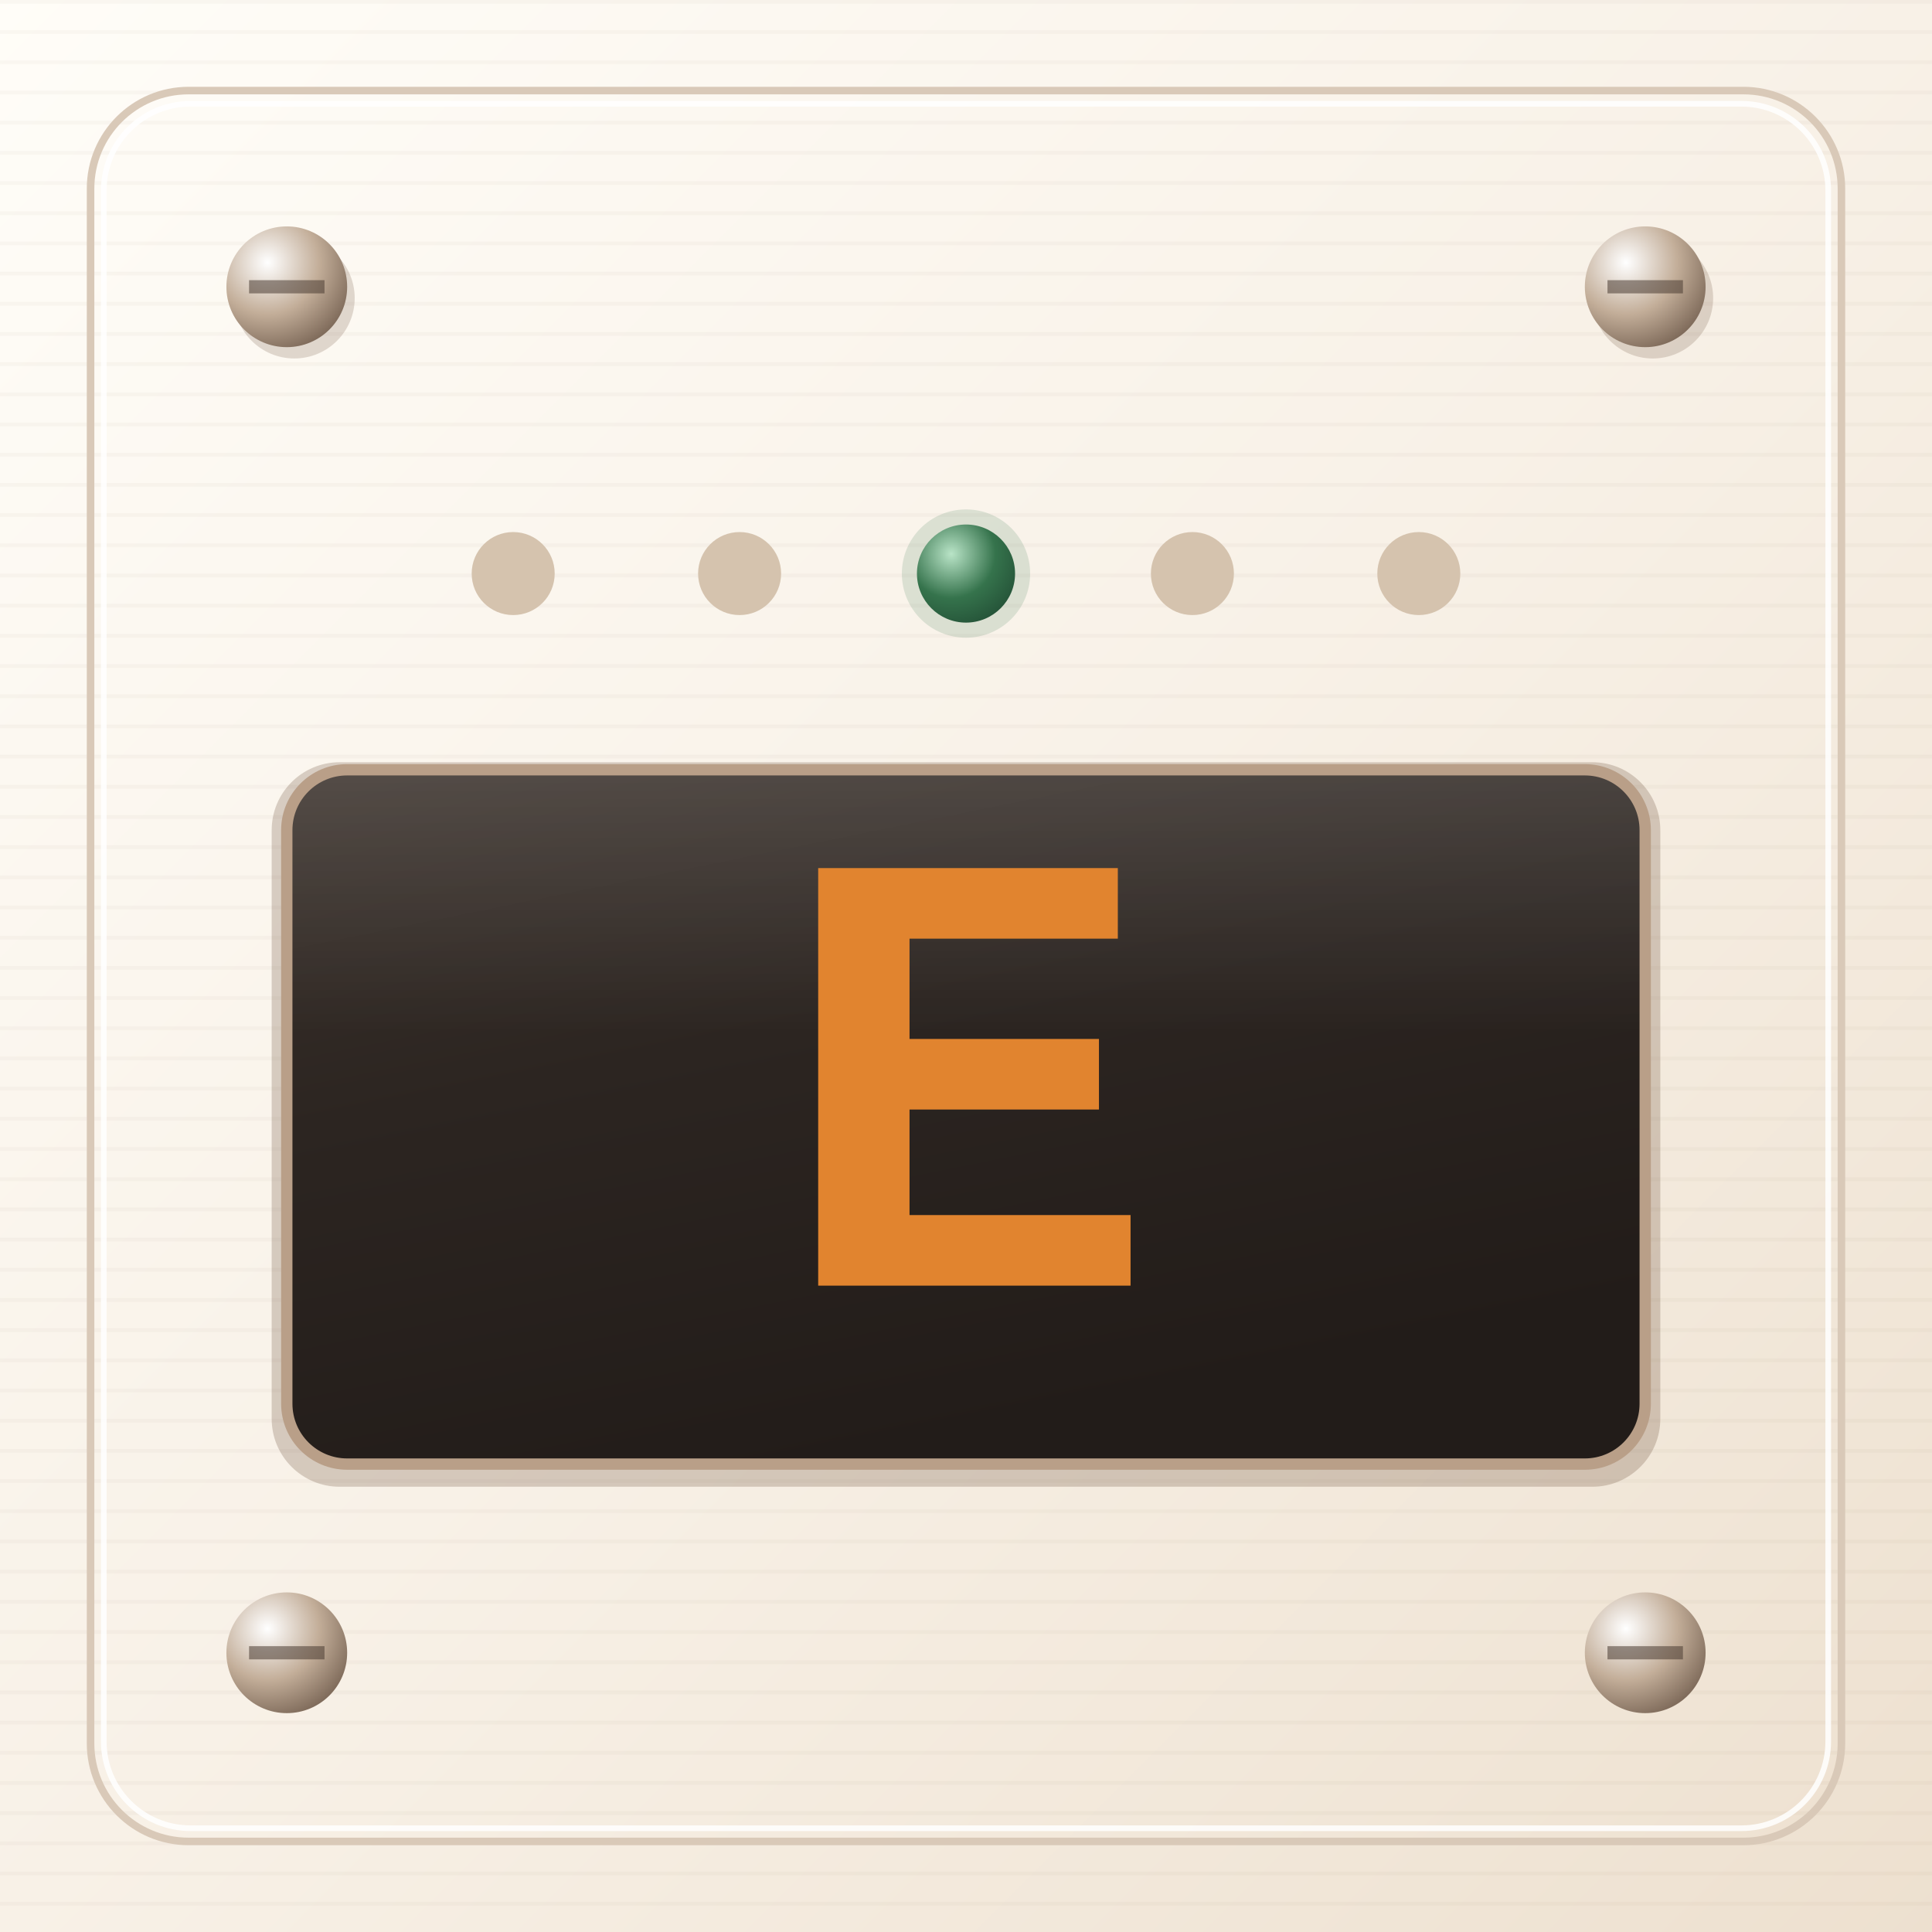
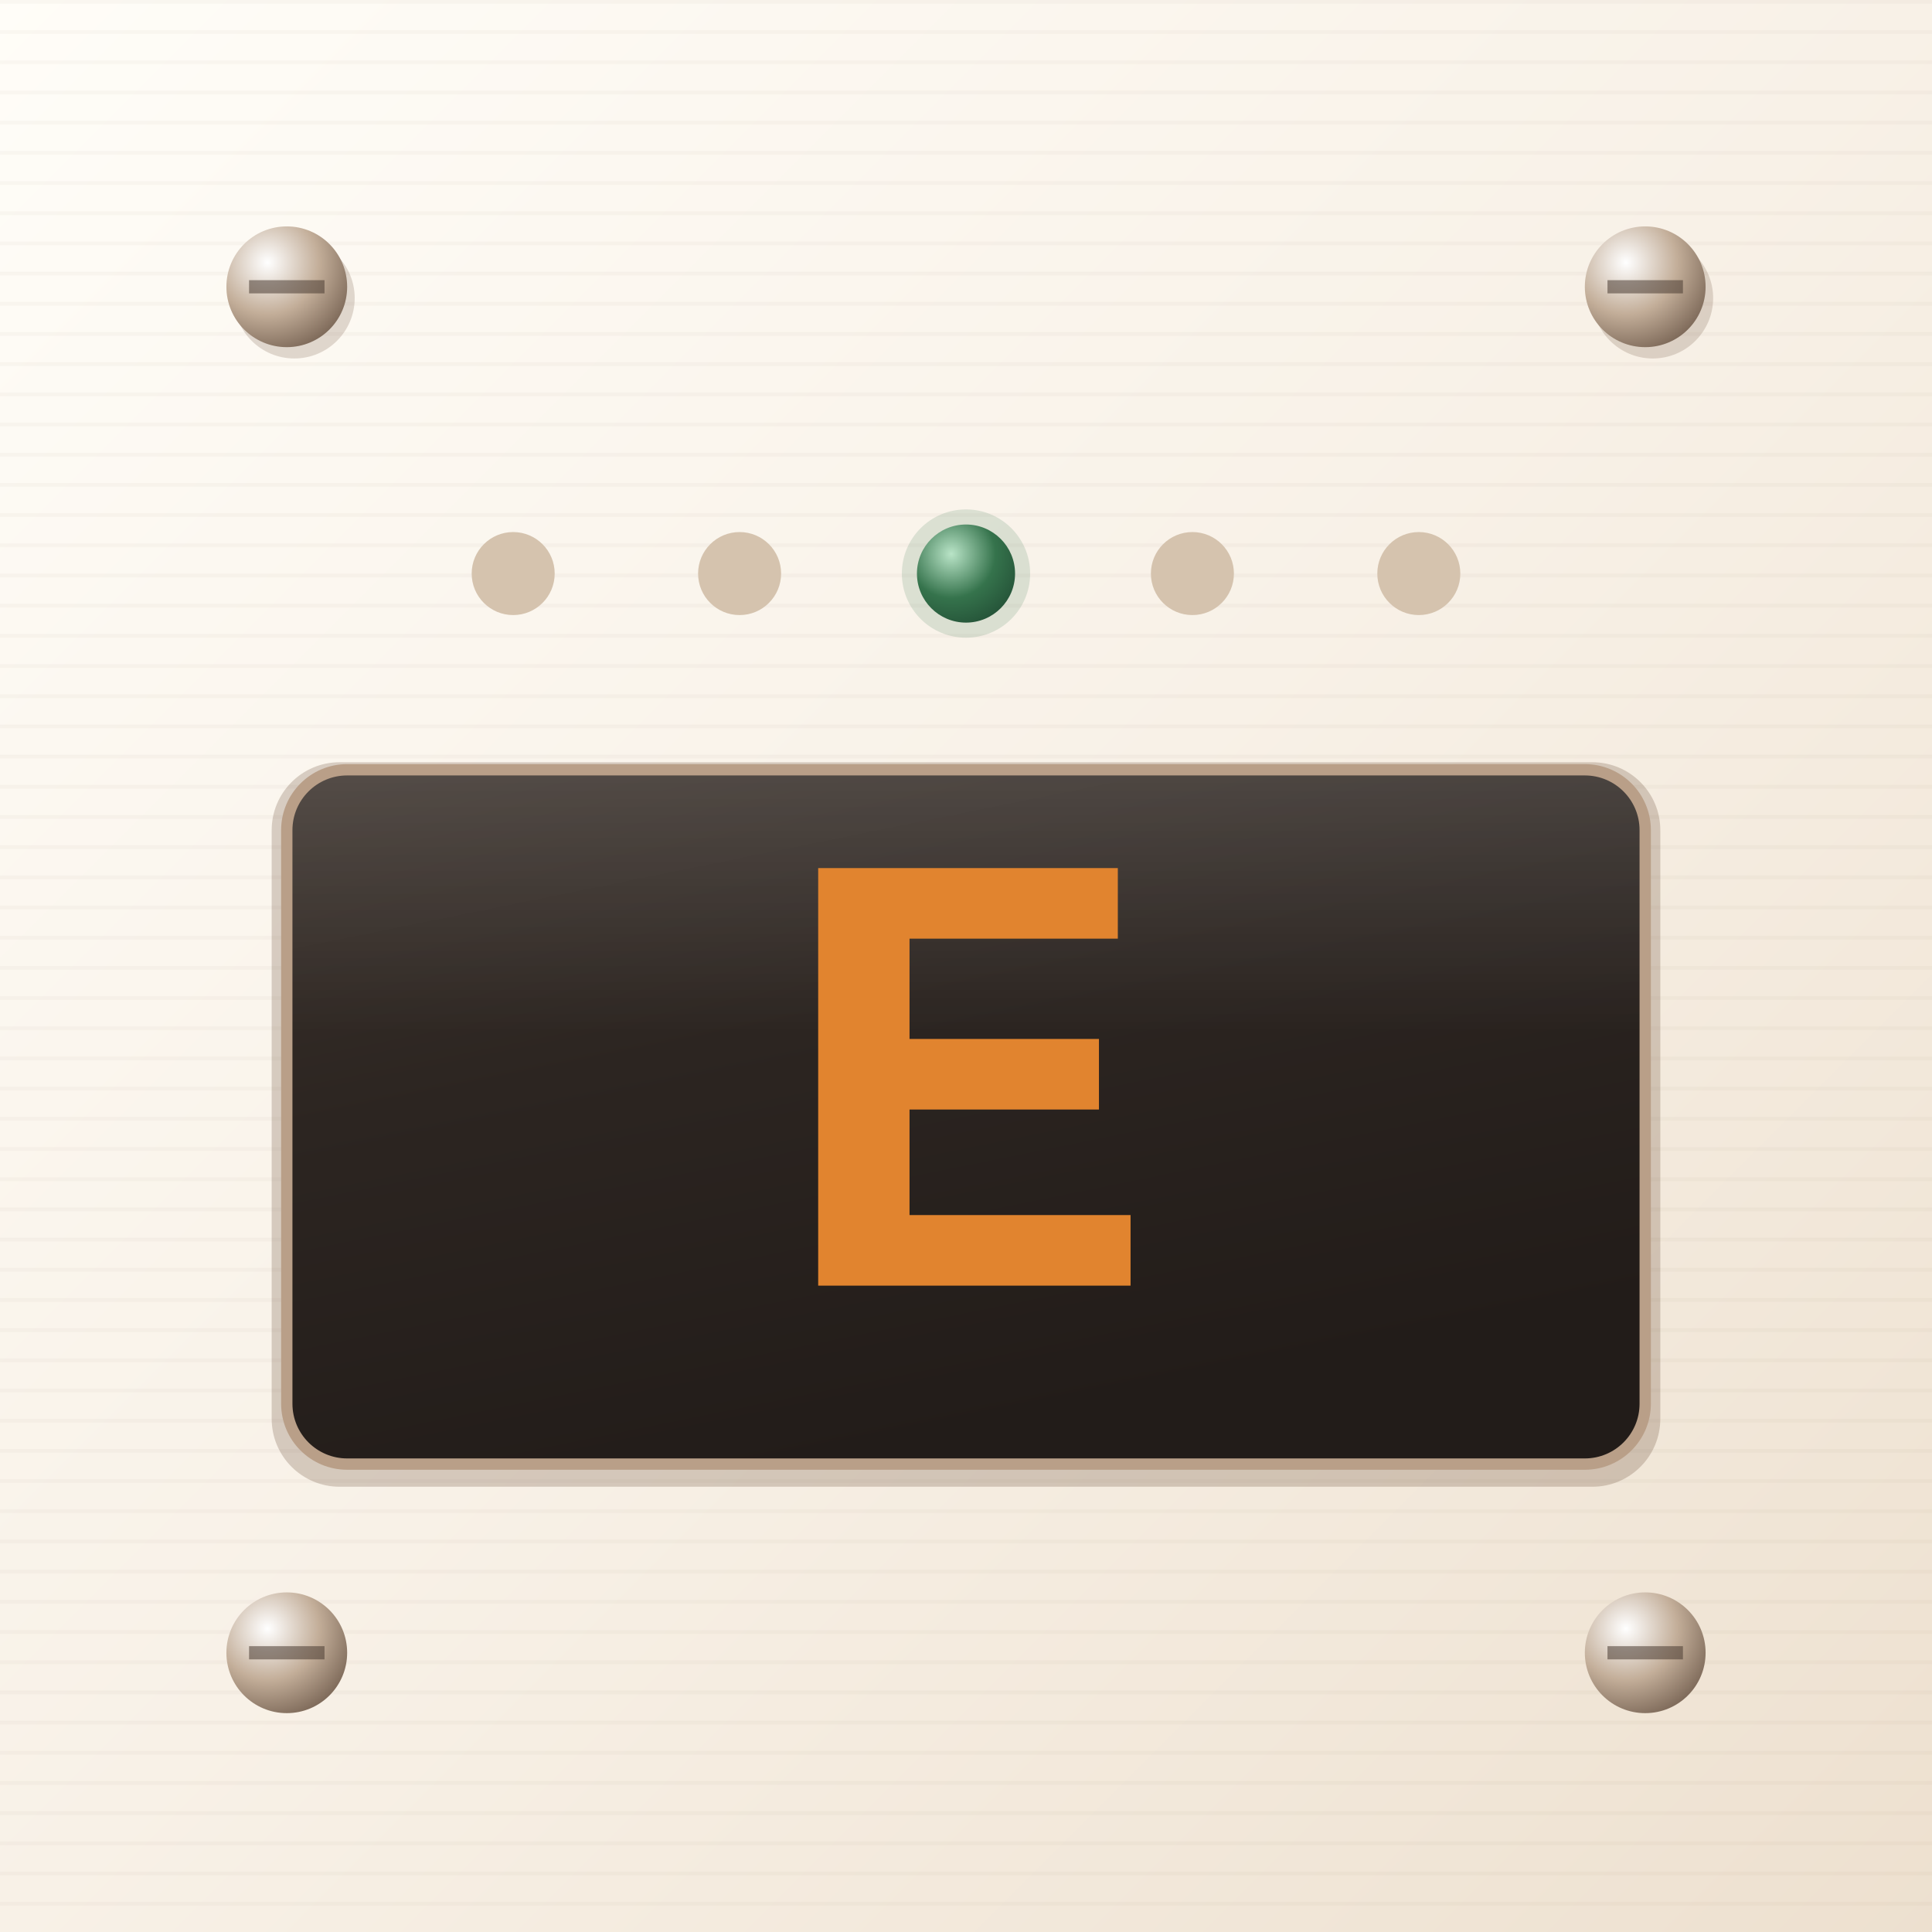
<svg xmlns="http://www.w3.org/2000/svg" width="512" height="512" viewBox="0 0 512 512" role="img" aria-label="Tunathic app icon: pedal tuner faceplate">
  <defs>
    <linearGradient id="plate" x1="0" y1="0" x2="1" y2="1">
      <stop offset="0" stop-color="#FFFDF8" />
      <stop offset="0.5" stop-color="#F8F1E7" />
      <stop offset="1" stop-color="#EDE0CF" />
    </linearGradient>
    <pattern id="grain" width="8" height="8" patternUnits="userSpaceOnUse">
      <rect width="8" height="8" fill="none" />
      <line x1="0" y1="0.5" x2="8" y2="0.5" stroke="#6B4A32" stroke-opacity="0.035" stroke-width="1" />
    </pattern>
    <linearGradient id="glass" x1="0" y1="0" x2="0.4" y2="1">
      <stop offset="0" stop-color="#3B322C" />
      <stop offset="0.45" stop-color="#2C2521" />
      <stop offset="1" stop-color="#221C19" />
    </linearGradient>
    <linearGradient id="glassSheen" x1="0" y1="0" x2="0" y2="1">
      <stop offset="0" stop-color="#FFFFFF" stop-opacity="0.13" />
      <stop offset="0.38" stop-color="#FFFFFF" stop-opacity="0" />
    </linearGradient>
    <radialGradient id="screw" cx="0.34" cy="0.30" r="0.85">
      <stop offset="0" stop-color="#FFFFFF" />
      <stop offset="0.5" stop-color="#C3AE99" />
      <stop offset="1" stop-color="#6B5748" />
    </radialGradient>
    <radialGradient id="lampOn" cx="0.35" cy="0.30" r="0.9">
      <stop offset="0" stop-color="#B9E4C7" />
      <stop offset="0.5" stop-color="#35734C" />
      <stop offset="1" stop-color="#1E4630" />
    </radialGradient>
  </defs>
  <rect width="512" height="512" fill="url(#plate)" />
  <rect width="512" height="512" fill="url(#grain)" />
-   <rect x="24" y="24" width="464" height="464" rx="26" fill="none" stroke="#D9C9B8" stroke-width="2" />
-   <rect x="27.5" y="27.5" width="457" height="457" rx="23" fill="none" stroke="#FFFFFF" stroke-opacity="0.85" stroke-width="1.5" />
  <g>
    <circle cx="76" cy="76" r="16" fill="#5A3A24" fill-opacity="0.18" transform="translate(2,3)" />
    <circle cx="76" cy="76" r="16" fill="url(#screw)" />
    <line x1="66" y1="76" x2="86" y2="76" stroke="#4A3B31" stroke-opacity="0.55" stroke-width="3.5" />
    <circle cx="436" cy="76" r="16" fill="#5A3A24" fill-opacity="0.18" transform="translate(2,3)" />
    <circle cx="436" cy="76" r="16" fill="url(#screw)" />
    <line x1="426" y1="76" x2="446" y2="76" stroke="#4A3B31" stroke-opacity="0.55" stroke-width="3.5" />
  </g>
  <g>
    <circle cx="136" cy="152" r="11" fill="#D5C3AE" />
    <circle cx="196" cy="152" r="11" fill="#D5C3AE" />
    <circle cx="256" cy="152" r="17" fill="#35734C" fill-opacity="0.16" />
    <circle cx="256" cy="152" r="13" fill="url(#lampOn)" />
    <circle cx="316" cy="152" r="11" fill="#D5C3AE" />
    <circle cx="376" cy="152" r="11" fill="#D5C3AE" />
  </g>
  <rect x="72" y="202" width="368" height="192" rx="18" fill="#5A3A24" fill-opacity="0.22" />
  <rect x="76" y="204" width="360" height="184" rx="16" fill="url(#glass)" />
  <rect x="76" y="204" width="360" height="184" rx="16" fill="url(#glassSheen)" />
  <rect x="76" y="204" width="360" height="184" rx="16" fill="none" stroke="#B99F88" stroke-width="3" />
  <text x="256" y="296" fill="#E1842F" font-family="Consolas, 'SF Mono', 'Roboto Mono', 'Courier New', monospace" font-size="168" font-weight="800" letter-spacing="-4" text-anchor="middle" dominant-baseline="central">E</text>
  <g>
    <circle cx="76" cy="438" r="16" fill="url(#screw)" />
    <line x1="66" y1="438" x2="86" y2="438" stroke="#4A3B31" stroke-opacity="0.55" stroke-width="3.5" />
    <circle cx="436" cy="438" r="16" fill="url(#screw)" />
    <line x1="426" y1="438" x2="446" y2="438" stroke="#4A3B31" stroke-opacity="0.55" stroke-width="3.5" />
  </g>
</svg>
